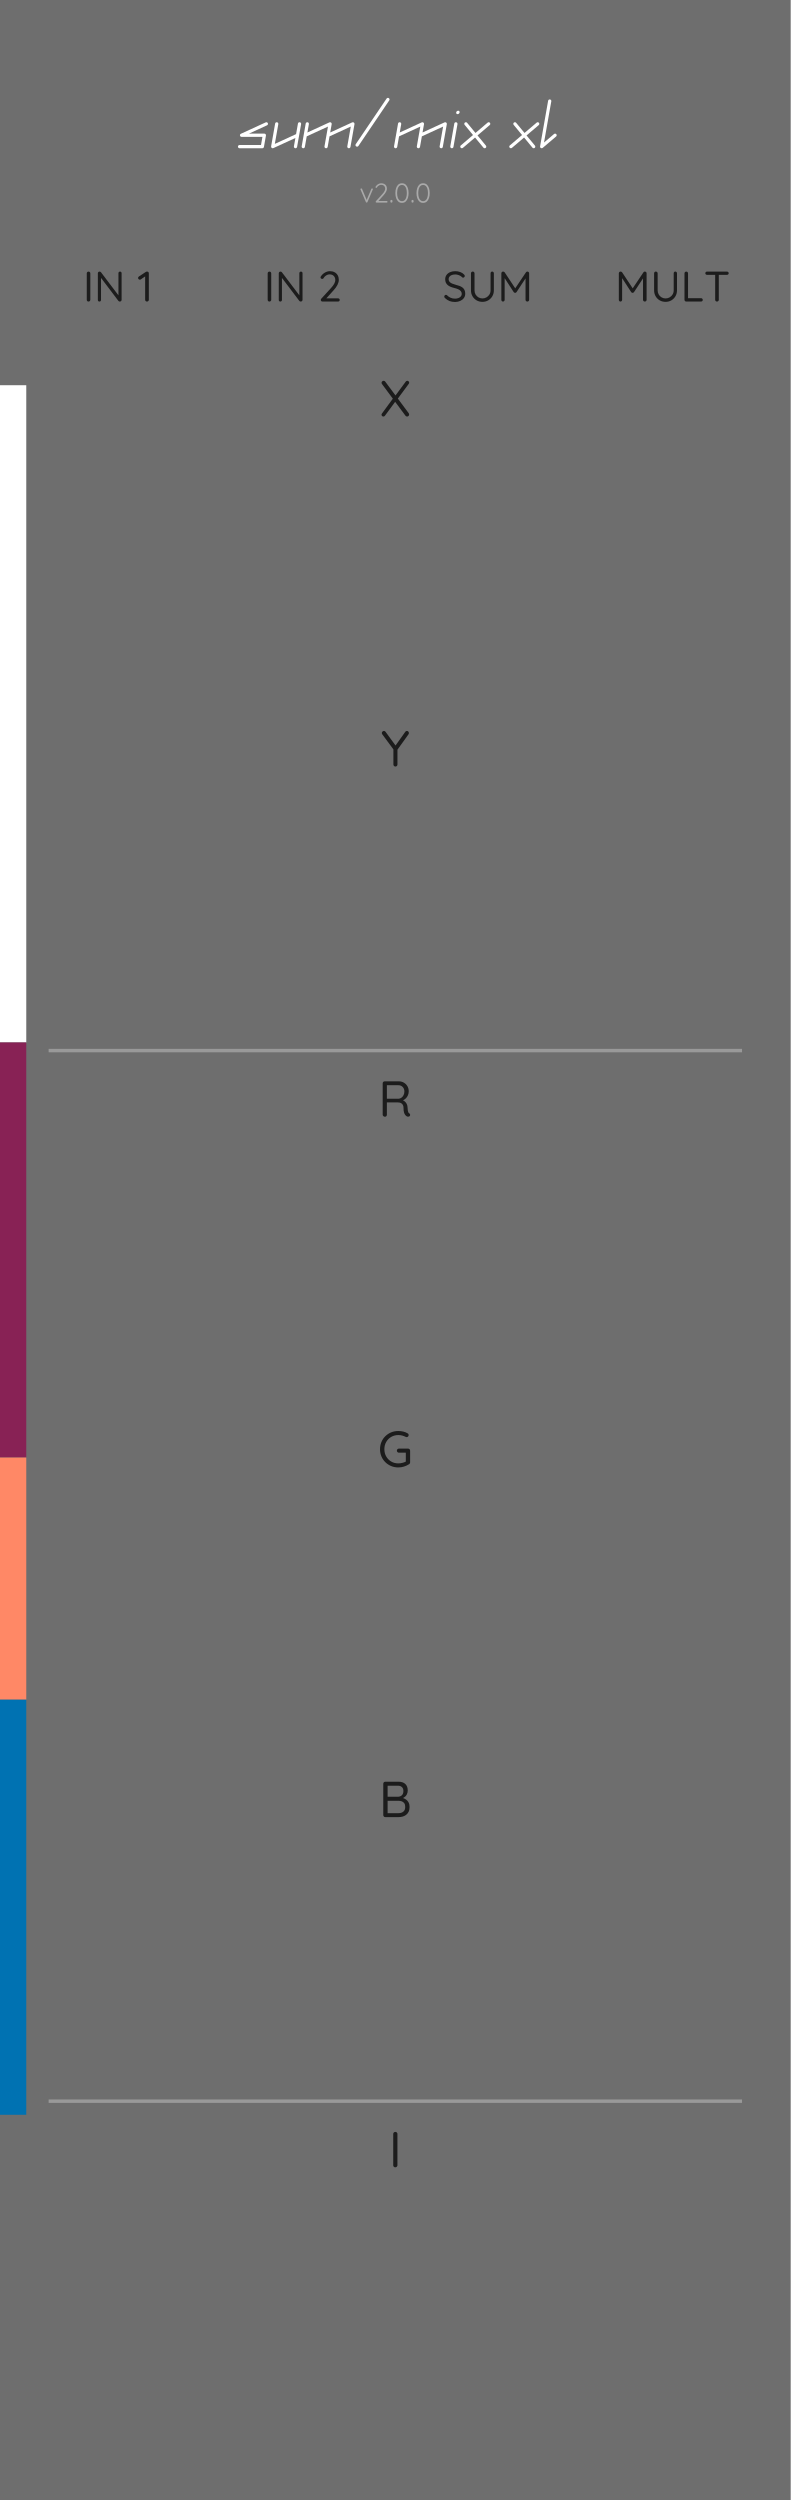
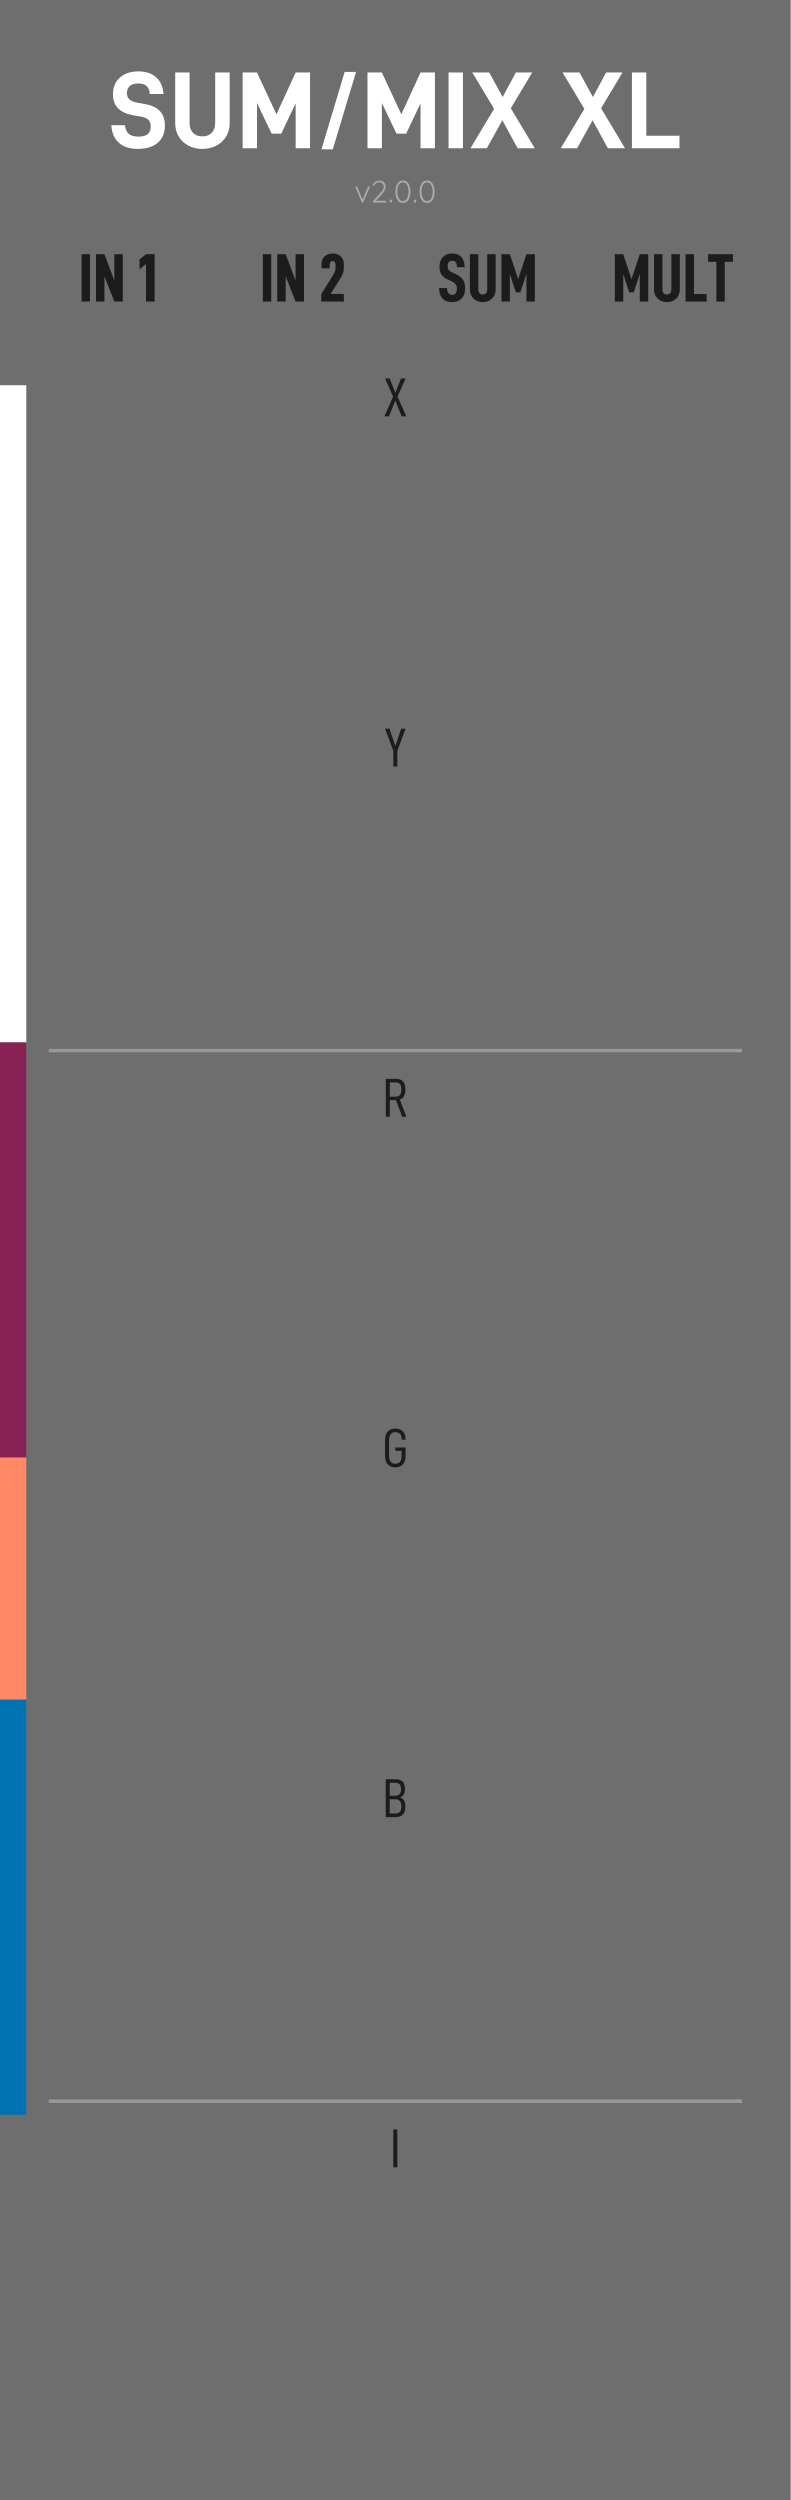
<svg xmlns="http://www.w3.org/2000/svg" width="40.64mm" height="128.50mm" viewBox="0 0 40.64 128.50">
  <rect width="40.64" height="128.50" fill="#6e6e6e" />
  <g id="palette-badge">
    <rect x="0.000" y="19.800" width="1.350" height="33.782" fill="#FFFFFF" stroke="none" />
    <rect x="0.000" y="53.582" width="1.350" height="21.336" fill="#882255" stroke="none" />
    <rect x="0.000" y="74.918" width="1.350" height="12.446" fill="#FF8866" stroke="none" />
    <rect x="0.000" y="87.364" width="1.350" height="21.336" fill="#0072B2" stroke="none" />
  </g>
  <line x1="2.50" y1="54.00" x2="38.14" y2="54.00" stroke="#999999" stroke-width="0.176" />
  <line x1="2.50" y1="108.00" x2="38.14" y2="108.00" stroke="#999999" stroke-width="0.176" />
-   <g transform="translate(12.111, 7.620) scale(0.0035, -0.0035)">
-     <path d="M 473.1 368.4 C 467.6 380.3 453.6 385.5 441.7 380.0 L 77.3 212.6 C 67.2 208.0 61.7 196.9 64.1 186.0 C 66.4 175.2 76.1 167.4 87.2 167.4 H 393.8 L 372.7 47.4 H 57.7 C 44.6 47.4 34.0 36.8 34.0 23.7 C 34.0 10.6 44.6 1.5e-05 57.7 1.5e-05 H 392.5 C 404.0 1.5e-05 413.9 8.3 415.8 19.6 L 445.4 187.0 C 446.6 193.9 444.7 201.0 440.2 206.3 C 435.7 211.7 429.0 214.8 422.0 214.8 H 195.5 L 461.5 337.0 C 473.3 342.5 478.5 356.5 473.1 368.4 Z" fill="#ffffff" />
+   <g transform="translate(5.580, 7.620) scale(0.005644, -0.005644)">
+     <path d="M 94.0 49.5 Q 156.0 -6.0 267.0 -6.0 Q 380.0 -6.0 446.5 49.0 C 490.8 85.7 513.0 138.7 513.0 208.0 Q 513.0 370.0 335.0 402.0 L 262.0 415.0 Q 213.0 424.0 190.0 445.0 C 174.7 459.0 167.0 478.0 167.0 502.0 Q 167.0 543.0 193.0 566.5 C 210.3 582.2 236.0 590.0 270.0 590.0 C 303.3 590.0 328.7 582.3 346.0 567.0 C 363.3 551.7 373.0 527.3 375.0 494.0 H 501.0 Q 493.0 592.0 433.5 646.0 Q 374.0 700.0 272.0 700.0 Q 167.0 700.0 103.5 644.0 C 61.2 606.7 40.0 556.0 40.0 492.0 Q 40.0 331.0 227.0 300.0 L 292.0 289.0 Q 340.0 281.0 362.0 259.5 C 376.7 245.2 384.0 224.3 384.0 197.0 C 384.0 136.3 347.0 106.0 273.0 106.0 Q 215.0 106.0 185.5 129.5 C 165.8 145.2 153.7 172.0 149.0 210.0 H 25.0 Q 32.0 105.0 94.0 49.5 Z" fill="#ffffff" />
  </g>
-   <g transform="translate(13.689, 7.620) scale(0.0035, -0.0035)">
-     <path d="M 491.7 381.9 C 478.8 384.1 466.5 375.5 464.3 362.6 L 436.9 207.4 L 124.9 64.1 L 176.0 354.4 C 178.3 367.3 169.7 379.6 156.8 381.9 C 143.9 384.1 131.7 375.5 129.4 362.6 L 70.4 27.8 C 68.8 19.1 72.2 10.3 79.2 4.9 C 83.4 1.7 88.5 0.0 93.7 0.0 C 97.0 0.0 100.4 0.7 103.6 2.2 L 426.9 150.7 L 405.2 27.8 C 402.9 14.9 411.5 2.6 424.4 0.4 C 425.8 0.1 427.2 -1.5e-05 428.6 -1.5e-05 C 439.8 -1.5e-05 449.8 8.1 451.9 19.6 L 510.9 354.4 C 513.2 367.3 504.6 379.6 491.7 381.9 Z" fill="#ffffff" />
+   <g transform="translate(8.673, 7.620) scale(0.005644, -0.005644)">
+     <path d="M 179.5 23.5 C 217.2 3.8 259.3 -6.0 306.0 -6.0 Q 377.0 -6.0 433.5 23.5 Q 490.0 53.0 522.5 106.5 C 544.2 142.2 555.0 182.7 555.0 228.0 V 690.0 H 423.0 V 232.0 Q 423.0 173.0 391.5 140.5 C 370.5 118.8 342.0 108.0 306.0 108.0 Q 252.0 108.0 221.0 140.5 C 200.3 162.2 190.0 192.7 190.0 232.0 V 690.0 H 59.0 V 228.0 Q 59.0 160.0 91.0 106.5 Q 123.0 53.0 179.5 23.5 Z" fill="#ffffff" />
  </g>
-   <g transform="translate(15.397, 7.620) scale(0.0035, -0.0035)">
-     <path d="M 797.9 377.3 C 790.9 382.7 781.5 383.7 773.5 380.1 L 450.2 231.5 L 471.9 354.4 C 473.4 363.1 470.0 371.9 463.0 377.3 C 456.1 382.7 446.7 383.7 438.7 380.1 L 115.4 231.5 L 137.0 354.4 C 139.3 367.3 130.7 379.6 117.8 381.9 C 104.9 384.1 92.7 375.5 90.4 362.6 L 31.4 27.8 C 29.1 14.9 37.7 2.6 50.6 0.4 C 52.0 0.1 53.3 1.5e-05 54.7 1.5e-05 C 66.0 1.5e-05 76.0 8.1 78.0 19.6 L 105.4 174.8 L 417.4 318.2 L 366.2 27.8 C 363.9 14.9 372.5 2.6 385.4 0.4 C 386.8 0.1 388.2 1.5e-05 389.6 1.5e-05 C 400.8 1.5e-05 410.8 8.1 412.9 19.6 L 440.2 174.8 L 752.3 318.2 L 701.1 27.8 C 698.8 14.9 707.4 2.6 720.3 0.4 C 721.7 0.1 723.1 1.5e-05 724.4 1.5e-05 C 735.7 1.5e-05 745.7 8.1 747.7 19.6 L 806.8 354.4 C 808.3 363.1 804.9 371.9 797.9 377.3 Z" fill="#ffffff" />
+   <g transform="translate(12.138, 7.620) scale(0.005644, -0.005644)">
+     <path d="M 673.0 690.0 H 542.0 L 367.0 309.0 L 190.0 690.0 H 59.0 V 0.0 H 190.0 V 412.0 L 323.0 133.0 H 411.0 L 542.0 409.0 V 0.0 H 673.0 Z" fill="#ffffff" />
  </g>
-   <g transform="translate(18.152, 7.620) scale(0.0035, -0.0035)">
-     <path d="M 523.9 735.9 C 513.1 743.2 498.3 740.3 491.0 729.5 L 38.1 59.8 C 30.7 49.0 33.6 34.3 44.4 26.9 C 48.5 24.2 53.1 22.9 57.7 22.9 C 65.3 22.9 72.7 26.5 77.3 33.3 L 530.2 703.0 C 537.6 713.8 534.7 728.5 523.9 735.9 Z" fill="#ffffff" />
+   <g transform="translate(16.270, 7.620) scale(0.005644, -0.005644)">
+     <path d="M 256.0 695.0 45.0 -10.0 H 148.0 L 360.0 695.0 Z" fill="#ffffff" />
  </g>
-   <g transform="translate(20.143, 7.620) scale(0.0035, -0.0035)">
-     <path d="M 797.9 377.3 C 790.9 382.7 781.5 383.7 773.5 380.1 L 450.2 231.5 L 471.9 354.4 C 473.4 363.1 470.0 371.9 463.0 377.3 C 456.1 382.7 446.7 383.7 438.7 380.1 L 115.4 231.5 L 137.0 354.4 C 139.3 367.3 130.7 379.6 117.8 381.9 C 104.9 384.1 92.7 375.5 90.4 362.6 L 31.4 27.8 C 29.1 14.9 37.7 2.6 50.6 0.4 C 52.0 0.1 53.3 1.5e-05 54.7 1.5e-05 C 66.0 1.5e-05 76.0 8.1 78.0 19.6 L 105.4 174.8 L 417.4 318.2 L 366.2 27.8 C 363.9 14.9 372.5 2.6 385.4 0.4 C 386.8 0.1 388.2 1.5e-05 389.6 1.5e-05 C 400.8 1.5e-05 410.8 8.1 412.9 19.6 L 440.2 174.8 L 752.3 318.2 L 701.1 27.8 C 698.8 14.9 707.4 2.6 720.3 0.4 C 721.7 0.1 723.1 1.5e-05 724.4 1.5e-05 C 735.7 1.5e-05 745.7 8.1 747.7 19.6 L 806.8 354.4 C 808.3 363.1 804.9 371.9 797.9 377.3 Z" fill="#ffffff" />
+   <g transform="translate(18.556, 7.620) scale(0.005644, -0.005644)">
+     <path d="M 673.0 690.0 H 542.0 L 367.0 309.0 L 190.0 690.0 H 59.0 V 0.0 H 190.0 V 412.0 L 323.0 133.0 H 411.0 L 542.0 409.0 V 0.0 H 673.0 Z" fill="#ffffff" />
  </g>
-   <g transform="translate(22.898, 7.620) scale(0.0035, -0.0035)">
-     <path d="M 156.8 381.9 C 144.0 384.1 131.7 375.5 129.4 362.6 L 70.4 27.8 C 68.1 14.9 76.7 2.6 89.6 0.4 C 91.0 0.1 92.3 0.0 93.7 0.0 C 105.0 0.0 115.0 8.1 117.0 19.6 L 176.1 354.4 C 178.3 367.3 169.7 379.6 156.8 381.9 Z M 186.7 551.1 C 172.8 551.1 159.5 539.8 157.1 526.0 C 154.6 512.1 163.9 500.8 177.8 500.8 C 191.7 500.8 204.9 512.1 207.4 526.0 C 209.9 539.8 200.6 551.1 186.7 551.1 Z" fill="#ffffff" />
+   <g transform="translate(22.688, 7.620) scale(0.005644, -0.005644)">
+     <path d="M 65.0 690.0 V 0.0 H 196.0 V 690.0 Z" fill="#ffffff" />
  </g>
-   <g transform="translate(23.538, 7.620) scale(0.0035, -0.0035)">
-     <path d="M 469.6 373.9 C 461.1 383.8 446.2 385.0 436.2 376.6 L 257.6 224.7 L 135.0 373.6 C 126.7 383.7 111.8 385.1 101.7 376.8 C 91.6 368.5 90.1 353.6 98.4 343.5 L 221.5 194.1 L 42.3 41.7 C 32.4 33.3 31.2 18.3 39.6 8.4 C 44.3 2.8 51.0 0.0 57.7 0.0 C 63.1 0.0 68.6 1.9 73.0 5.7 L 251.6 157.5 L 374.2 8.6 C 378.9 3.0 385.7 0.0 392.5 0.0 C 397.8 0.0 403.2 1.8 407.6 5.4 C 417.7 13.7 419.1 28.7 410.8 38.7 L 287.7 188.2 L 466.9 340.5 C 476.9 349.0 478.1 363.9 469.6 373.9 Z" fill="#ffffff" />
+   <g transform="translate(24.161, 7.620) scale(0.005644, -0.005644)">
+     <path d="M 219.0 359.0 4.0 0.0 H 153.0 L 294.0 255.0 L 433.0 0.0 H 589.0 L 371.0 364.0 L 566.0 690.0 H 417.0 L 297.0 466.0 L 175.0 690.0 H 20.0 Z" fill="#ffffff" />
  </g>
-   <g transform="translate(26.058, 7.620) scale(0.0035, -0.0035)">
-     <path d="M 469.6 373.9 C 461.1 383.8 446.2 385.0 436.2 376.6 L 257.6 224.7 L 135.0 373.6 C 126.7 383.7 111.8 385.1 101.7 376.8 C 91.6 368.5 90.1 353.6 98.4 343.5 L 221.5 194.1 L 42.3 41.7 C 32.4 33.3 31.2 18.3 39.6 8.4 C 44.3 2.8 51.0 0.0 57.7 0.0 C 63.1 0.0 68.6 1.9 73.0 5.7 L 251.6 157.5 L 374.2 8.6 C 378.9 3.0 385.7 0.0 392.5 0.0 C 397.8 0.0 403.2 1.8 407.6 5.4 C 417.7 13.7 419.1 28.7 410.8 38.7 L 287.7 188.2 L 466.9 340.5 C 476.9 349.0 478.1 363.9 469.6 373.9 Z" fill="#ffffff" />
+   <g transform="translate(28.801, 7.620) scale(0.005644, -0.005644)">
+     <path d="M 219.0 359.0 4.0 0.0 H 153.0 L 294.0 255.0 L 433.0 0.0 H 589.0 L 371.0 364.0 L 566.0 690.0 H 417.0 L 297.0 466.0 L 175.0 690.0 H 20.0 Z" fill="#ffffff" />
  </g>
-   <g transform="translate(27.640, 7.620) scale(0.0035, -0.0035)">
-     <path d="M 272.7 206.4 C 264.2 216.4 249.3 217.6 239.3 209.1 L 92.4 84.3 L 199.1 689.3 C 201.4 702.1 192.8 714.4 179.9 716.7 C 167.0 718.9 154.7 710.4 152.4 697.5 L 34.4 27.8 C 32.6 18.0 37.2 8.1 45.9 3.1 C 49.6 1.0 53.6 -3.1e-05 57.7 -3.1e-05 C 63.2 -3.1e-05 68.6 1.9 73.0 5.6 L 270.0 173.1 C 279.9 181.5 281.1 196.5 272.7 206.4 Z" fill="#ffffff" />
+   <g transform="translate(32.148, 7.620) scale(0.005644, -0.005644)">
+     <path d="M 59.0 690.0 V 0.0 H 492.0 V 114.0 H 190.0 V 690.0 Z" fill="#ffffff" />
  </g>
-   <g transform="translate(18.476, 10.414) scale(0.0014, -0.0014)">
+   <g transform="translate(18.212, 10.414) scale(0.0016, -0.0016)">
    <path d="M 67.0 522.0 Q 52.0 522.0 44.0 513.0 Q 36.0 504.0 36.0 493.0 Q 36.0 489.0 37.0 485.0 Q 38.0 481.0 39.0 479.0 L 236.0 19.0 Q 240.0 10.0 248.5 4.5 Q 257.0 -1.0 266.0 0.0 Q 285.0 1.0 293.0 19.0 L 489.0 479.0 Q 490.0 483.0 491.5 486.5 Q 493.0 490.0 493.0 496.0 Q 493.0 508.0 484.0 514.5 Q 475.0 521.0 465.0 521.0 Q 444.0 522.0 436.0 502.0 L 265.2 97.4 L 95.0 502.0 Q 91.0 512.0 83.0 517.0 Q 75.0 522.0 67.0 522.0 Z" fill="#aaaaaa" />
  </g>
-   <g transform="translate(19.216, 10.414) scale(0.0014, -0.0014)">
+   <g transform="translate(19.058, 10.414) scale(0.0016, -0.0016)">
    <path d="M 474.0 58.0 H 166.7 L 351.0 265.0 Q 415.0 336.0 447.5 397.5 Q 480.0 459.0 480.0 511.0 Q 480.0 572.0 454.5 616.5 Q 429.0 661.0 382.5 685.5 Q 336.0 710.0 272.0 710.0 Q 234.0 710.0 194.5 694.5 Q 155.0 679.0 123.0 653.0 Q 91.0 627.0 73.0 596.0 Q 66.0 587.0 62.5 580.0 Q 59.0 573.0 59.0 566.0 Q 59.0 555.0 68.0 547.5 Q 77.0 540.0 89.0 540.0 Q 97.0 540.0 103.5 544.0 Q 110.0 548.0 116.0 558.0 Q 129.0 585.0 152.5 606.0 Q 176.0 627.0 206.5 640.0 Q 237.0 653.0 268.0 653.0 Q 336.0 653.0 376.0 613.0 Q 416.0 573.0 416.0 507.0 Q 416.0 467.0 388.5 416.5 Q 361.0 366.0 306.0 306.0 L 75.0 51.0 Q 67.0 41.0 67.0 30.0 Q 67.0 15.0 76.5 7.5 Q 86.0 0.0 99.0 0.0 H 474.0 Q 486.0 0.0 494.5 8.0 Q 503.0 16.0 503.0 29.0 Q 503.0 41.0 494.5 49.5 Q 486.0 58.0 474.0 58.0 Z" fill="#aaaaaa" />
  </g>
-   <g transform="translate(19.992, 10.414) scale(0.0014, -0.0014)">
+   <g transform="translate(19.945, 10.414) scale(0.0016, -0.0016)">
    <path d="M 87.0 0.0 H 94.0 Q 111.0 0.0 120.0 11.0 Q 129.0 22.0 129.0 39.0 V 60.0 Q 129.0 78.0 120.0 88.0 Q 111.0 98.0 94.0 98.0 H 87.0 Q 70.0 98.0 61.0 88.0 Q 52.0 78.0 52.0 60.0 V 39.0 Q 52.0 22.0 61.0 11.0 Q 70.0 0.0 87.0 0.0 Z" fill="#aaaaaa" />
  </g>
-   <g transform="translate(20.245, 10.414) scale(0.0014, -0.0014)">
+   <g transform="translate(20.234, 10.414) scale(0.0016, -0.0016)">
    <path d="M 297.0 -10.0 Q 379.0 -10.0 432.5 38.0 Q 486.0 86.0 513.0 167.5 Q 540.0 249.0 540.0 350.0 Q 540.0 452.0 513.0 533.5 Q 486.0 615.0 432.5 662.5 Q 379.0 710.0 297.0 710.0 Q 217.0 710.0 163.0 662.5 Q 109.0 615.0 82.0 533.5 Q 55.0 452.0 55.0 350.0 Q 55.0 249.0 82.0 167.5 Q 109.0 86.0 163.0 38.0 Q 217.0 -10.0 297.0 -10.0 Z M 297.0 52.0 Q 239.0 52.0 199.5 89.0 Q 160.0 126.0 139.5 193.5 Q 119.0 261.0 119.0 350.0 Q 119.0 440.0 139.5 507.5 Q 160.0 575.0 199.5 612.0 Q 239.0 649.0 297.0 649.0 Q 356.0 649.0 395.5 612.0 Q 435.0 575.0 455.5 507.5 Q 476.0 440.0 476.0 350.0 Q 476.0 261.0 455.5 193.5 Q 435.0 126.0 395.5 89.0 Q 356.0 52.0 297.0 52.0 Z" fill="#aaaaaa" />
  </g>
-   <g transform="translate(21.078, 10.414) scale(0.0014, -0.0014)">
+   <g transform="translate(21.186, 10.414) scale(0.0016, -0.0016)">
    <path d="M 87.0 0.0 H 94.0 Q 111.0 0.0 120.0 11.0 Q 129.0 22.0 129.0 39.0 V 60.0 Q 129.0 78.0 120.0 88.0 Q 111.0 98.0 94.0 98.0 H 87.0 Q 70.0 98.0 61.0 88.0 Q 52.0 78.0 52.0 60.0 V 39.0 Q 52.0 22.0 61.0 11.0 Q 70.0 0.0 87.0 0.0 Z" fill="#aaaaaa" />
  </g>
-   <g transform="translate(21.331, 10.414) scale(0.0014, -0.0014)">
+   <g transform="translate(21.476, 10.414) scale(0.0016, -0.0016)">
    <path d="M 297.0 -10.0 Q 379.0 -10.0 432.5 38.0 Q 486.0 86.0 513.0 167.5 Q 540.0 249.0 540.0 350.0 Q 540.0 452.0 513.0 533.5 Q 486.0 615.0 432.5 662.5 Q 379.0 710.0 297.0 710.0 Q 217.0 710.0 163.0 662.5 Q 109.0 615.0 82.0 533.5 Q 55.0 452.0 55.0 350.0 Q 55.0 249.0 82.0 167.5 Q 109.0 86.0 163.0 38.0 Q 217.0 -10.0 297.0 -10.0 Z M 297.0 52.0 Q 239.0 52.0 199.5 89.0 Q 160.0 126.0 139.5 193.5 Q 119.0 261.0 119.0 350.0 Q 119.0 440.0 139.5 507.5 Q 160.0 575.0 199.5 612.0 Q 239.0 649.0 297.0 649.0 Q 356.0 649.0 395.5 612.0 Q 435.0 575.0 455.5 507.5 Q 476.0 440.0 476.0 350.0 Q 476.0 261.0 455.5 193.5 Q 435.0 126.0 395.5 89.0 Q 356.0 52.0 297.0 52.0 Z" fill="#aaaaaa" />
  </g>
-   <g transform="translate(4.266, 15.500) scale(0.0022, -0.0022)">
-     <path d="M 171.0 41.0 V 659.0 Q 171.0 677.0 159.0 688.5 Q 147.0 700.0 130.0 700.0 Q 112.0 700.0 100.0 688.5 Q 88.0 677.0 88.0 659.0 V 41.0 Q 88.0 24.0 99.0 12.0 Q 110.0 0.0 129.0 0.0 Q 146.0 0.0 158.5 12.0 Q 171.0 24.0 171.0 41.0 Z" fill="#1c1c1c" />
+   <g transform="translate(4.031, 15.500) scale(0.003528, -0.003528)">
+     <path d="M 46.0 690.0 V 0.0 H 168.0 V 690.0 Z" fill="#1c1c1c" />
  </g>
-   <g transform="translate(4.836, 15.500) scale(0.0022, -0.0022)">
-     <path d="M 606.0 700.0 Q 590.0 700.0 579.5 689.5 Q 569.0 679.0 569.0 663.0 V 145.2 L 160.0 686.0 Q 155.0 693.0 145.5 696.5 Q 136.0 700.0 127.0 700.0 Q 111.0 700.0 99.5 689.0 Q 88.0 678.0 88.0 660.0 V 37.0 Q 88.0 21.0 98.0 10.5 Q 108.0 0.0 124.0 0.0 Q 141.0 0.0 151.5 10.5 Q 162.0 21.0 162.0 37.0 V 552.6 L 570.0 13.0 Q 575.0 7.0 584.0 3.5 Q 593.0 0.0 602.0 0.0 Q 619.0 0.0 631.0 11.5 Q 643.0 23.0 643.0 42.0 V 663.0 Q 643.0 679.0 633.0 689.5 Q 623.0 700.0 606.0 700.0 Z" fill="#1c1c1c" />
+   <g transform="translate(4.786, 15.500) scale(0.003528, -0.003528)">
+     <path d="M 432.0 690.0 H 309.0 V 306.0 L 165.0 690.0 H 42.0 V 0.0 H 165.0 V 368.0 L 309.0 0.0 H 432.0 Z" fill="#1c1c1c" />
  </g>
-   <g transform="translate(7.047, 15.500) scale(0.0022, -0.0022)">
-     <path d="M 230.0 0.0 Q 249.0 0.0 261.5 12.0 Q 274.0 24.0 274.0 41.0 V 660.0 Q 274.0 677.0 263.5 688.5 Q 253.0 700.0 235.0 700.0 Q 227.0 701.0 219.0 699.0 Q 211.0 697.0 203.0 692.0 L 44.0 587.0 Q 23.0 574.0 23.0 552.0 Q 23.0 536.0 35.0 523.5 Q 47.0 511.0 64.0 511.0 Q 77.0 511.0 87.0 518.0 L 188.0 587.7 V 41.0 Q 188.0 24.0 200.0 12.0 Q 212.0 0.0 230.0 0.0 Z" fill="#1c1c1c" />
+   <g transform="translate(7.075, 15.500) scale(0.003528, -0.003528)">
+     <path d="M 122.0 547.0 V 0.0 H 247.0 V 690.0 H 122.0 L 27.0 613.0 V 470.0 Z" fill="#1c1c1c" />
  </g>
-   <g transform="translate(13.565, 15.500) scale(0.0022, -0.0022)">
-     <path d="M 171.0 41.0 V 659.0 Q 171.0 677.0 159.0 688.5 Q 147.0 700.0 130.0 700.0 Q 112.0 700.0 100.0 688.5 Q 88.0 677.0 88.0 659.0 V 41.0 Q 88.0 24.0 99.0 12.0 Q 110.0 0.0 129.0 0.0 Q 146.0 0.0 158.5 12.0 Q 171.0 24.0 171.0 41.0 Z" fill="#1c1c1c" />
+   <g transform="translate(13.348, 15.500) scale(0.003528, -0.003528)">
+     <path d="M 46.0 690.0 V 0.0 H 168.0 V 690.0 Z" fill="#1c1c1c" />
  </g>
-   <g transform="translate(14.135, 15.500) scale(0.0022, -0.0022)">
-     <path d="M 606.0 700.0 Q 590.0 700.0 579.5 689.5 Q 569.0 679.0 569.0 663.0 V 145.2 L 160.0 686.0 Q 155.0 693.0 145.5 696.5 Q 136.0 700.0 127.0 700.0 Q 111.0 700.0 99.5 689.0 Q 88.0 678.0 88.0 660.0 V 37.0 Q 88.0 21.0 98.0 10.5 Q 108.0 0.0 124.0 0.0 Q 141.0 0.0 151.5 10.5 Q 162.0 21.0 162.0 37.0 V 552.6 L 570.0 13.0 Q 575.0 7.0 584.0 3.5 Q 593.0 0.0 602.0 0.0 Q 619.0 0.0 631.0 11.5 Q 643.0 23.0 643.0 42.0 V 663.0 Q 643.0 679.0 633.0 689.5 Q 623.0 700.0 606.0 700.0 Z" fill="#1c1c1c" />
+   <g transform="translate(14.102, 15.500) scale(0.003528, -0.003528)">
+     <path d="M 432.0 690.0 H 309.0 V 306.0 L 165.0 690.0 H 42.0 V 0.0 H 165.0 V 368.0 L 309.0 0.0 H 432.0 Z" fill="#1c1c1c" />
  </g>
-   <g transform="translate(16.346, 15.500) scale(0.0022, -0.0022)">
-     <path d="M 469.0 75.0 H 194.0 L 360.0 259.0 Q 422.0 325.0 454.0 389.0 Q 486.0 453.0 486.0 506.0 Q 486.0 568.0 460.0 614.0 Q 434.0 660.0 386.5 685.0 Q 339.0 710.0 275.0 710.0 Q 239.0 710.0 201.5 696.0 Q 164.0 682.0 132.5 658.5 Q 101.0 635.0 80.0 606.0 Q 70.0 594.0 64.0 584.5 Q 58.0 575.0 58.0 564.0 Q 58.0 550.0 70.0 539.5 Q 82.0 529.0 97.0 529.0 Q 106.0 529.0 114.5 532.5 Q 123.0 536.0 131.0 549.0 Q 145.0 573.0 167.0 592.5 Q 189.0 612.0 216.0 623.5 Q 243.0 635.0 270.0 635.0 Q 331.0 635.0 367.5 598.5 Q 404.0 562.0 404.0 501.0 Q 404.0 464.0 378.5 416.5 Q 353.0 369.0 303.0 315.0 L 77.0 68.0 Q 65.0 55.0 65.0 39.0 Q 65.0 21.0 76.5 10.5 Q 88.0 0.0 106.0 0.0 H 469.0 Q 485.0 0.0 496.0 10.5 Q 507.0 21.0 507.0 37.0 Q 507.0 53.0 496.0 64.0 Q 485.0 75.0 469.0 75.0 Z" fill="#1c1c1c" />
+   <g transform="translate(16.392, 15.500) scale(0.003528, -0.003528)">
+     <path d="M 34.0 107.0 V 0.0 H 363.0 V 111.0 H 171.0 L 313.0 338.0 C 330.3 366.0 343.0 391.2 351.0 413.5 Q 363.0 447.0 363.0 492.0 V 541.0 C 363.0 589.7 348.5 628.3 319.5 657.0 C 290.5 685.7 251.3 700.0 202.0 700.0 Q 128.0 700.0 83.0 658.0 Q 38.0 616.0 38.0 545.0 V 484.0 H 157.0 V 530.0 Q 157.0 590.0 199.0 590.0 C 227.7 590.0 242.0 571.7 242.0 535.0 V 496.0 Q 242.0 463.0 234.5 441.5 Q 227.0 420.0 209.0 390.0 Z" fill="#1c1c1c" />
  </g>
-   <g transform="translate(22.751, 15.500) scale(0.0022, -0.0022)">
-     <path d="M 292.0 -10.0 Q 359.0 -9.0 412.5 15.5 Q 466.0 40.0 497.0 83.0 Q 528.0 126.0 528.0 181.0 Q 528.0 233.0 511.5 268.5 Q 495.0 304.0 465.0 327.0 Q 435.0 350.0 393.5 365.5 Q 352.0 381.0 303.0 393.0 Q 258.0 405.0 221.0 420.5 Q 184.0 436.0 162.0 460.5 Q 140.0 485.0 140.0 523.0 Q 140.0 557.0 159.5 581.5 Q 179.0 606.0 214.0 619.5 Q 249.0 633.0 295.0 633.0 Q 326.0 633.0 357.0 624.0 Q 388.0 615.0 414.0 600.0 Q 440.0 585.0 457.0 566.0 Q 466.0 558.0 477.0 558.0 Q 493.0 558.0 505.5 570.5 Q 518.0 583.0 518.0 598.0 Q 518.0 616.0 498.0 635.0 Q 465.0 670.0 410.5 690.0 Q 356.0 710.0 295.0 710.0 Q 226.0 710.0 173.0 686.5 Q 120.0 663.0 90.0 620.0 Q 60.0 577.0 60.0 520.0 Q 60.0 475.0 75.5 441.5 Q 91.0 408.0 119.0 384.5 Q 147.0 361.0 185.5 345.0 Q 224.0 329.0 270.0 318.0 Q 322.0 306.0 361.5 288.5 Q 401.0 271.0 423.5 245.0 Q 446.0 219.0 447.0 179.0 Q 447.0 146.0 426.0 121.0 Q 405.0 96.0 369.5 82.0 Q 334.0 68.0 290.0 68.0 Q 233.0 68.0 187.5 88.0 Q 142.0 108.0 103.0 146.0 Q 92.0 157.0 78.0 157.0 Q 61.0 157.0 49.5 144.5 Q 38.0 132.0 38.0 116.0 Q 38.0 106.0 42.5 97.5 Q 47.0 89.0 54.0 82.0 Q 106.0 34.0 162.0 12.0 Q 218.0 -10.0 292.0 -10.0 Z" fill="#1c1c1c" />
+   <g transform="translate(22.500, 15.500) scale(0.003528, -0.003528)">
+     <path d="M 68.0 45.0 C 100.0 9.7 146.3 -8.0 207.0 -8.0 Q 299.0 -8.0 349.0 44.0 C 382.3 78.7 399.0 128.0 399.0 192.0 Q 399.0 272.0 366.5 320.0 Q 334.0 368.0 262.0 400.0 L 217.0 420.0 C 191.0 431.3 172.5 444.2 161.5 458.5 Q 145.0 480.0 145.0 516.0 C 145.0 568.7 167.3 595.0 212.0 595.0 C 236.0 595.0 253.2 587.2 263.5 571.5 Q 279.0 548.0 280.0 501.0 H 393.0 Q 390.0 598.0 343.5 649.5 C 312.5 683.8 268.7 701.0 212.0 701.0 Q 126.0 701.0 75.5 649.0 C 41.8 614.3 25.0 568.0 25.0 510.0 Q 25.0 436.0 54.5 392.0 Q 84.0 348.0 151.0 318.0 L 198.0 297.0 Q 242.0 277.0 260.5 253.5 C 272.8 237.8 279.0 216.7 279.0 190.0 Q 279.0 142.0 262.5 120.0 C 251.5 105.3 234.0 98.0 210.0 98.0 Q 174.0 98.0 155.5 122.0 C 143.2 138.0 136.3 163.0 135.0 197.0 H 19.0 Q 20.0 98.0 68.0 45.0 Z" fill="#1c1c1c" />
  </g>
-   <g transform="translate(24.014, 15.500) scale(0.0022, -0.0022)">
-     <path d="M 584.0 701.0 Q 566.0 701.0 556.0 689.0 Q 546.0 677.0 546.0 660.0 V 263.0 Q 546.0 208.0 519.5 165.0 Q 493.0 122.0 450.0 97.5 Q 407.0 73.0 356.0 73.0 Q 306.0 73.0 263.5 97.5 Q 221.0 122.0 196.0 165.0 Q 171.0 208.0 171.0 263.0 V 660.0 Q 171.0 677.0 158.5 689.0 Q 146.0 701.0 130.0 701.0 Q 111.0 701.0 99.5 689.0 Q 88.0 677.0 88.0 660.0 V 263.0 Q 88.0 186.0 123.0 125.0 Q 158.0 64.0 218.5 28.5 Q 279.0 -7.0 356.0 -7.0 Q 432.0 -7.0 492.0 28.5 Q 552.0 64.0 587.5 125.0 Q 623.0 186.0 623.0 263.0 V 660.0 Q 623.0 677.0 612.0 689.0 Q 601.0 701.0 584.0 701.0 Z" fill="#1c1c1c" />
+   <g transform="translate(24.003, 15.500) scale(0.003528, -0.003528)">
+     <path d="M 133.5 15.5 C 161.8 -0.2 194.0 -8.0 230.0 -8.0 Q 284.0 -8.0 327.0 15.5 Q 370.0 39.0 394.0 82.0 Q 418.0 125.0 418.0 181.0 V 690.0 H 295.0 V 184.0 Q 295.0 103.0 230.0 103.0 Q 197.0 103.0 181.0 122.5 C 170.3 135.5 165.0 156.0 165.0 184.0 V 690.0 H 42.0 V 181.0 Q 42.0 125.0 66.5 82.0 Q 91.0 39.0 133.5 15.5 Z" fill="#1c1c1c" />
  </g>
-   <g transform="translate(25.576, 15.500) scale(0.0022, -0.0022)">
-     <path d="M 129.0 701.0 Q 111.0 701.0 99.5 688.5 Q 88.0 676.0 88.0 660.0 V 41.0 Q 88.0 24.0 98.5 12.0 Q 109.0 0.0 126.0 0.0 Q 143.0 0.0 154.0 12.0 Q 165.0 24.0 165.0 41.0 V 546.6 L 377.0 220.0 Q 383.0 213.0 392.0 208.0 Q 401.0 203.0 410.0 203.0 Q 419.0 203.0 427.5 208.0 Q 436.0 213.0 442.0 220.0 L 653.0 541.0 V 41.0 Q 653.0 24.0 665.0 12.0 Q 677.0 0.0 695.0 0.0 Q 713.0 0.0 725.0 12.0 Q 737.0 24.0 737.0 41.0 V 660.0 Q 737.0 678.0 725.0 689.0 Q 713.0 700.0 697.0 701.0 Q 676.0 702.0 663.0 683.0 L 412.3 308.8 L 165.0 683.0 Q 159.0 691.0 148.5 696.0 Q 138.0 701.0 129.0 701.0 Z" fill="#1c1c1c" />
+   <g transform="translate(25.626, 15.500) scale(0.003528, -0.003528)">
+     <path d="M 529.0 690.0 H 406.0 L 285.0 326.0 L 165.0 690.0 H 42.0 V 0.0 H 165.0 V 401.0 L 252.0 134.0 H 318.0 L 406.0 404.0 V 0.0 H 529.0 Z" fill="#1c1c1c" />
  </g>
-   <g transform="translate(31.614, 15.500) scale(0.0022, -0.0022)">
-     <path d="M 129.0 701.0 Q 111.0 701.0 99.5 688.5 Q 88.0 676.0 88.0 660.0 V 41.0 Q 88.0 24.0 98.5 12.0 Q 109.0 0.0 126.0 0.0 Q 143.0 0.0 154.0 12.0 Q 165.0 24.0 165.0 41.0 V 546.6 L 377.0 220.0 Q 383.0 213.0 392.0 208.0 Q 401.0 203.0 410.0 203.0 Q 419.0 203.0 427.5 208.0 Q 436.0 213.0 442.0 220.0 L 653.0 541.0 V 41.0 Q 653.0 24.0 665.0 12.0 Q 677.0 0.0 695.0 0.0 Q 713.0 0.0 725.0 12.0 Q 737.0 24.0 737.0 41.0 V 660.0 Q 737.0 678.0 725.0 689.0 Q 713.0 700.0 697.0 701.0 Q 676.0 702.0 663.0 683.0 L 412.3 308.8 L 165.0 683.0 Q 159.0 691.0 148.5 696.0 Q 138.0 701.0 129.0 701.0 Z" fill="#1c1c1c" />
+   <g transform="translate(31.453, 15.500) scale(0.003528, -0.003528)">
+     <path d="M 529.0 690.0 H 406.0 L 285.0 326.0 L 165.0 690.0 H 42.0 V 0.0 H 165.0 V 401.0 L 252.0 134.0 H 318.0 L 406.0 404.0 V 0.0 H 529.0 Z" fill="#1c1c1c" />
  </g>
-   <g transform="translate(33.427, 15.500) scale(0.0022, -0.0022)">
-     <path d="M 584.0 701.0 Q 566.0 701.0 556.0 689.0 Q 546.0 677.0 546.0 660.0 V 263.0 Q 546.0 208.0 519.5 165.0 Q 493.0 122.0 450.0 97.5 Q 407.0 73.0 356.0 73.0 Q 306.0 73.0 263.5 97.5 Q 221.0 122.0 196.0 165.0 Q 171.0 208.0 171.0 263.0 V 660.0 Q 171.0 677.0 158.5 689.0 Q 146.0 701.0 130.0 701.0 Q 111.0 701.0 99.5 689.0 Q 88.0 677.0 88.0 660.0 V 263.0 Q 88.0 186.0 123.0 125.0 Q 158.0 64.0 218.5 28.5 Q 279.0 -7.0 356.0 -7.0 Q 432.0 -7.0 492.0 28.5 Q 552.0 64.0 587.5 125.0 Q 623.0 186.0 623.0 263.0 V 660.0 Q 623.0 677.0 612.0 689.0 Q 601.0 701.0 584.0 701.0 Z" fill="#1c1c1c" />
+   <g transform="translate(33.468, 15.500) scale(0.003528, -0.003528)">
+     <path d="M 133.5 15.5 C 161.8 -0.2 194.0 -8.0 230.0 -8.0 Q 284.0 -8.0 327.0 15.5 Q 370.0 39.0 394.0 82.0 Q 418.0 125.0 418.0 181.0 V 690.0 H 295.0 V 184.0 Q 295.0 103.0 230.0 103.0 Q 197.0 103.0 181.0 122.5 C 170.3 135.5 165.0 156.0 165.0 184.0 V 690.0 H 42.0 V 181.0 Q 42.0 125.0 66.5 82.0 Q 91.0 39.0 133.5 15.5 Z" fill="#1c1c1c" />
  </g>
-   <g transform="translate(34.989, 15.500) scale(0.0022, -0.0022)">
-     <path d="M 474.0 79.0 H 171.0 V 660.0 Q 171.0 677.0 159.0 688.5 Q 147.0 700.0 130.0 700.0 Q 112.0 700.0 100.0 688.5 Q 88.0 677.0 88.0 660.0 V 41.0 Q 88.0 24.0 99.5 12.0 Q 111.0 0.0 128.0 0.0 H 474.0 Q 491.0 0.0 503.0 11.0 Q 515.0 22.0 515.0 39.0 Q 515.0 56.0 503.0 67.5 Q 491.0 79.0 474.0 79.0 Z" fill="#1c1c1c" />
+   <g transform="translate(35.090, 15.500) scale(0.003528, -0.003528)">
+     <path d="M 42.0 690.0 V 0.0 H 350.0 V 110.0 H 165.0 V 690.0 Z" fill="#1c1c1c" />
  </g>
-   <g transform="translate(36.181, 15.500) scale(0.0022, -0.0022)">
-     <path d="M 305.0 0.0 Q 324.0 0.0 336.0 12.0 Q 348.0 24.0 348.0 41.0 V 624.0 H 538.0 Q 555.0 624.0 567.0 634.0 Q 579.0 644.0 579.0 662.0 Q 579.0 679.0 567.0 689.5 Q 555.0 700.0 538.0 700.0 H 73.0 Q 56.0 700.0 44.5 689.5 Q 33.0 679.0 33.0 662.0 Q 33.0 645.0 44.5 634.5 Q 56.0 624.0 73.0 624.0 H 263.0 V 41.0 Q 263.0 24.0 275.0 12.0 Q 287.0 0.0 305.0 0.0 Z" fill="#1c1c1c" />
+   <g transform="translate(36.385, 15.500) scale(0.003528, -0.003528)">
+     <path d="M 365.0 579.0 V 690.0 H 4.0 V 579.0 H 124.0 V 0.0 H 246.0 V 579.0 Z" fill="#1c1c1c" />
  </g>
-   <g transform="translate(19.511, 21.400) scale(0.0026, -0.0026)">
-     <path d="M 547.0 703.0 Q 528.0 703.0 515.0 684.0 L 314.7 413.0 L 112.0 686.0 Q 100.0 703.0 79.0 703.0 Q 64.0 703.0 51.5 691.5 Q 39.0 680.0 39.0 663.0 Q 39.0 649.0 47.0 639.0 L 261.8 349.2 L 48.0 58.0 Q 38.0 45.0 38.0 31.0 Q 38.0 19.0 48.5 7.5 Q 59.0 -4.0 75.0 -4.0 Q 95.0 -4.0 107.0 14.0 L 307.7 287.2 L 511.0 13.0 Q 524.0 -4.0 544.0 -4.0 Q 558.0 -4.0 571.0 7.0 Q 584.0 18.0 584.0 36.0 Q 584.0 49.0 576.0 61.0 L 360.6 351.2 L 576.0 642.0 Q 585.0 654.0 585.0 667.0 Q 585.0 681.0 573.5 692.0 Q 562.0 703.0 547.0 703.0 Z" fill="#1c1c1c" />
+   <g transform="translate(19.733, 21.400) scale(0.002822, -0.002822)">
+     <path d="M 166.0 358.0 9.0 0.0 H 91.0 L 208.0 286.0 L 324.0 0.0 H 407.0 L 249.0 359.0 L 394.0 690.0 H 312.0 L 209.0 431.0 L 104.0 690.0 H 22.0 Z" fill="#1c1c1c" />
  </g>
-   <g transform="translate(19.576, 39.400) scale(0.0026, -0.0026)">
-     <path d="M 514.0 704.0 Q 494.0 704.0 481.0 684.0 L 290.3 415.7 L 94.0 685.0 Q 81.0 704.0 61.0 704.0 Q 47.0 704.0 33.0 692.5 Q 19.0 681.0 19.0 664.0 Q 19.0 657.0 21.5 649.5 Q 24.0 642.0 30.0 634.0 L 248.0 339.5 V 41.0 Q 248.0 24.0 259.5 12.0 Q 271.0 0.0 289.0 0.0 Q 305.0 0.0 316.5 12.0 Q 328.0 24.0 328.0 41.0 V 333.1 L 547.0 638.0 Q 551.0 644.0 552.5 650.5 Q 554.0 657.0 554.0 663.0 Q 554.0 679.0 542.5 691.5 Q 531.0 704.0 514.0 704.0 Z" fill="#1c1c1c" />
+   <g transform="translate(19.767, 39.400) scale(0.002822, -0.002822)">
+     <path d="M 232.0 287.0 383.0 690.0 H 303.0 L 196.0 374.0 L 89.0 690.0 H 9.0 L 160.0 287.0 V 0.0 H 232.0 Z" fill="#1c1c1c" />
  </g>
-   <g transform="translate(19.441, 57.400) scale(0.0026, -0.0026)">
-     <path d="M 134.0 0.0 Q 151.0 0.0 161.0 12.0 Q 171.0 24.0 171.0 41.0 V 284.0 H 382.0 Q 404.0 284.0 425.0 279.0 Q 446.0 274.0 463.0 261.0 Q 480.0 248.0 490.0 227.0 Q 500.0 206.0 500.0 174.0 Q 500.0 117.0 510.0 84.0 Q 520.0 51.0 535.0 33.5 Q 550.0 16.0 566.0 7.0 Q 574.0 2.0 585.0 1.0 Q 596.0 0.0 607.0 3.5 Q 618.0 7.0 624.0 16.0 Q 634.0 30.0 629.5 45.0 Q 625.0 60.0 611.0 69.0 Q 600.0 76.0 594.0 88.5 Q 588.0 101.0 585.0 123.0 Q 582.0 145.0 580.0 182.0 Q 579.0 224.0 562.0 255.5 Q 545.0 287.0 518.0 307.5 Q 504.8 317.5 489.9 324.6 Q 519.3 338.1 543.0 360.5 Q 571.0 387.0 587.0 423.5 Q 603.0 460.0 603.0 502.0 Q 603.0 560.0 576.5 604.5 Q 550.0 649.0 505.0 674.5 Q 460.0 700.0 404.0 700.0 H 128.0 Q 111.0 700.0 99.5 688.5 Q 88.0 677.0 88.0 660.0 V 41.0 Q 88.0 24.0 101.5 12.0 Q 115.0 0.0 134.0 0.0 Z M 171.0 356.0 V 623.0 H 399.0 Q 450.0 623.0 483.5 588.0 Q 517.0 553.0 517.0 500.0 Q 517.0 459.0 500.5 426.5 Q 484.0 394.0 458.5 376.0 Q 433.0 358.0 404.0 356.0 H 171.0 Z" fill="#1c1c1c" />
+   <g transform="translate(19.662, 57.400) scale(0.002822, -0.002822)">
+     <path d="M 244.0 302.0 358.0 0.0 H 436.0 L 314.0 313.0 Q 416.0 347.0 416.0 495.0 Q 416.0 594.0 374.5 642.0 Q 333.0 690.0 242.0 690.0 H 60.0 V 0.0 H 133.0 V 302.0 Z M 133.0 366.0 V 625.0 H 241.0 Q 296.0 625.0 319.5 592.5 C 335.2 570.8 343.0 538.3 343.0 495.0 Q 343.0 431.0 318.5 398.5 C 302.2 376.8 276.3 366.0 241.0 366.0 Z" fill="#1c1c1c" />
  </g>
-   <g transform="translate(19.416, 75.400) scale(0.0026, -0.0026)">
-     <path d="M 407.0 -10.0 Q 466.0 -10.0 520.5 7.5 Q 575.0 25.0 620.0 54.0 Q 629.0 60.0 634.5 69.0 Q 640.0 78.0 640.0 90.0 V 321.0 Q 640.0 338.0 629.0 350.0 Q 618.0 362.0 600.0 362.0 H 418.0 Q 401.0 362.0 389.5 350.5 Q 378.0 339.0 378.0 322.0 Q 378.0 305.0 389.5 293.5 Q 401.0 282.0 418.0 282.0 H 555.0 V 105.2 Q 527.2 90.7 489.5 81.0 Q 447.0 70.0 407.0 70.0 Q 328.0 70.0 265.5 107.0 Q 203.0 144.0 167.0 207.5 Q 131.0 271.0 131.0 350.0 Q 131.0 430.0 167.0 493.0 Q 203.0 556.0 265.5 593.0 Q 328.0 630.0 407.0 630.0 Q 447.0 630.0 483.0 620.5 Q 519.0 611.0 550.0 595.0 Q 556.0 593.0 561.5 591.0 Q 567.0 589.0 573.0 589.0 Q 588.0 589.0 599.5 601.0 Q 611.0 613.0 611.0 630.0 Q 611.0 640.0 606.5 649.0 Q 602.0 658.0 592.0 663.0 Q 553.0 687.0 505.5 698.5 Q 458.0 710.0 407.0 710.0 Q 330.0 710.0 264.5 683.0 Q 199.0 656.0 149.5 607.0 Q 100.0 558.0 72.5 492.5 Q 45.0 427.0 45.0 350.0 Q 45.0 274.0 72.5 208.5 Q 100.0 143.0 149.5 94.0 Q 199.0 45.0 264.5 17.5 Q 330.0 -10.0 407.0 -10.0 Z" fill="#1c1c1c" />
+   <g transform="translate(19.645, 75.400) scale(0.002822, -0.002822)">
+     <path d="M 103.5 44.5 Q 155.0 -8.0 240.0 -8.0 Q 324.0 -8.0 375.0 44.0 Q 426.0 96.0 426.0 200.0 V 354.0 H 239.0 V 293.0 H 353.0 V 197.0 Q 353.0 127.0 324.0 92.5 Q 295.0 58.0 240.0 58.0 C 163.3 58.0 125.0 105.3 125.0 200.0 V 482.0 C 125.0 582.7 163.3 633.0 240.0 633.0 Q 292.0 633.0 322.5 600.5 C 342.8 578.8 353.0 548.0 353.0 508.0 V 496.0 H 426.0 V 508.0 Q 426.0 600.0 374.5 649.5 Q 323.0 699.0 240.0 699.0 Q 155.0 699.0 103.5 646.5 C 69.2 611.5 52.0 559.0 52.0 489.0 V 201.0 Q 52.0 97.0 103.5 44.5 Z" fill="#1c1c1c" />
  </g>
-   <g transform="translate(19.471, 93.400) scale(0.0026, -0.0026)">
-     <path d="M 389.0 700.0 H 128.0 Q 111.0 700.0 99.5 688.5 Q 88.0 677.0 88.0 660.0 V 41.0 Q 88.0 24.0 99.5 12.0 Q 111.0 0.0 128.0 0.0 H 391.0 Q 430.0 0.0 468.5 10.0 Q 507.0 20.0 538.5 43.5 Q 570.0 67.0 589.0 105.5 Q 608.0 144.0 608.0 201.0 Q 608.0 254.0 588.5 290.0 Q 569.0 326.0 537.5 348.0 Q 509.3 367.7 476.8 377.7 Q 485.5 381.4 493.5 386.0 Q 532.0 408.0 552.0 445.0 Q 572.0 482.0 572.0 526.0 Q 572.0 609.0 524.5 654.5 Q 477.0 700.0 389.0 700.0 Z M 385.0 323.0 Q 419.0 323.0 450.5 313.0 Q 482.0 303.0 502.0 276.5 Q 522.0 250.0 522.0 201.0 Q 522.0 138.0 484.5 108.0 Q 447.0 78.0 388.0 78.0 H 174.0 V 323.0 Z M 377.0 621.0 Q 428.0 621.0 457.0 593.5 Q 486.0 566.0 486.0 516.0 Q 486.0 460.0 454.5 431.5 Q 423.0 403.0 379.0 403.0 H 174.0 V 621.0 Z" fill="#1c1c1c" />
+   <g transform="translate(19.657, 93.400) scale(0.002822, -0.002822)">
+     <path d="M 418.0 190.0 Q 418.0 331.0 320.0 358.0 C 380.7 380.7 411.0 431.3 411.0 510.0 C 411.0 570.7 397.2 615.8 369.5 645.5 C 341.8 675.2 297.3 690.0 236.0 690.0 H 60.0 V 0.0 H 237.0 Q 331.0 0.0 374.5 48.0 Q 418.0 96.0 418.0 190.0 Z M 318.0 97.0 C 300.0 75.7 271.0 65.0 231.0 65.0 H 133.0 V 325.0 H 231.0 Q 345.0 325.0 345.0 195.0 Q 345.0 129.0 318.0 97.0 Z M 133.0 625.0 H 231.0 C 268.3 625.0 295.5 615.8 312.5 597.5 Q 338.0 570.0 338.0 506.0 C 338.0 428.7 302.0 390.0 230.0 390.0 H 133.0 Z" fill="#1c1c1c" />
  </g>
-   <g transform="translate(19.983, 111.400) scale(0.0026, -0.0026)">
-     <path d="M 171.0 41.0 V 659.0 Q 171.0 677.0 159.0 688.5 Q 147.0 700.0 130.0 700.0 Q 112.0 700.0 100.0 688.5 Q 88.0 677.0 88.0 659.0 V 41.0 Q 88.0 24.0 99.0 12.0 Q 110.0 0.0 129.0 0.0 Q 146.0 0.0 158.5 12.0 Q 171.0 24.0 171.0 41.0 Z" fill="#1c1c1c" />
+   <g transform="translate(20.032, 111.400) scale(0.002822, -0.002822)">
+     <path d="M 66.0 690.0 V 0.0 H 138.0 V 690.0 Z" fill="#1c1c1c" />
  </g>
</svg>
